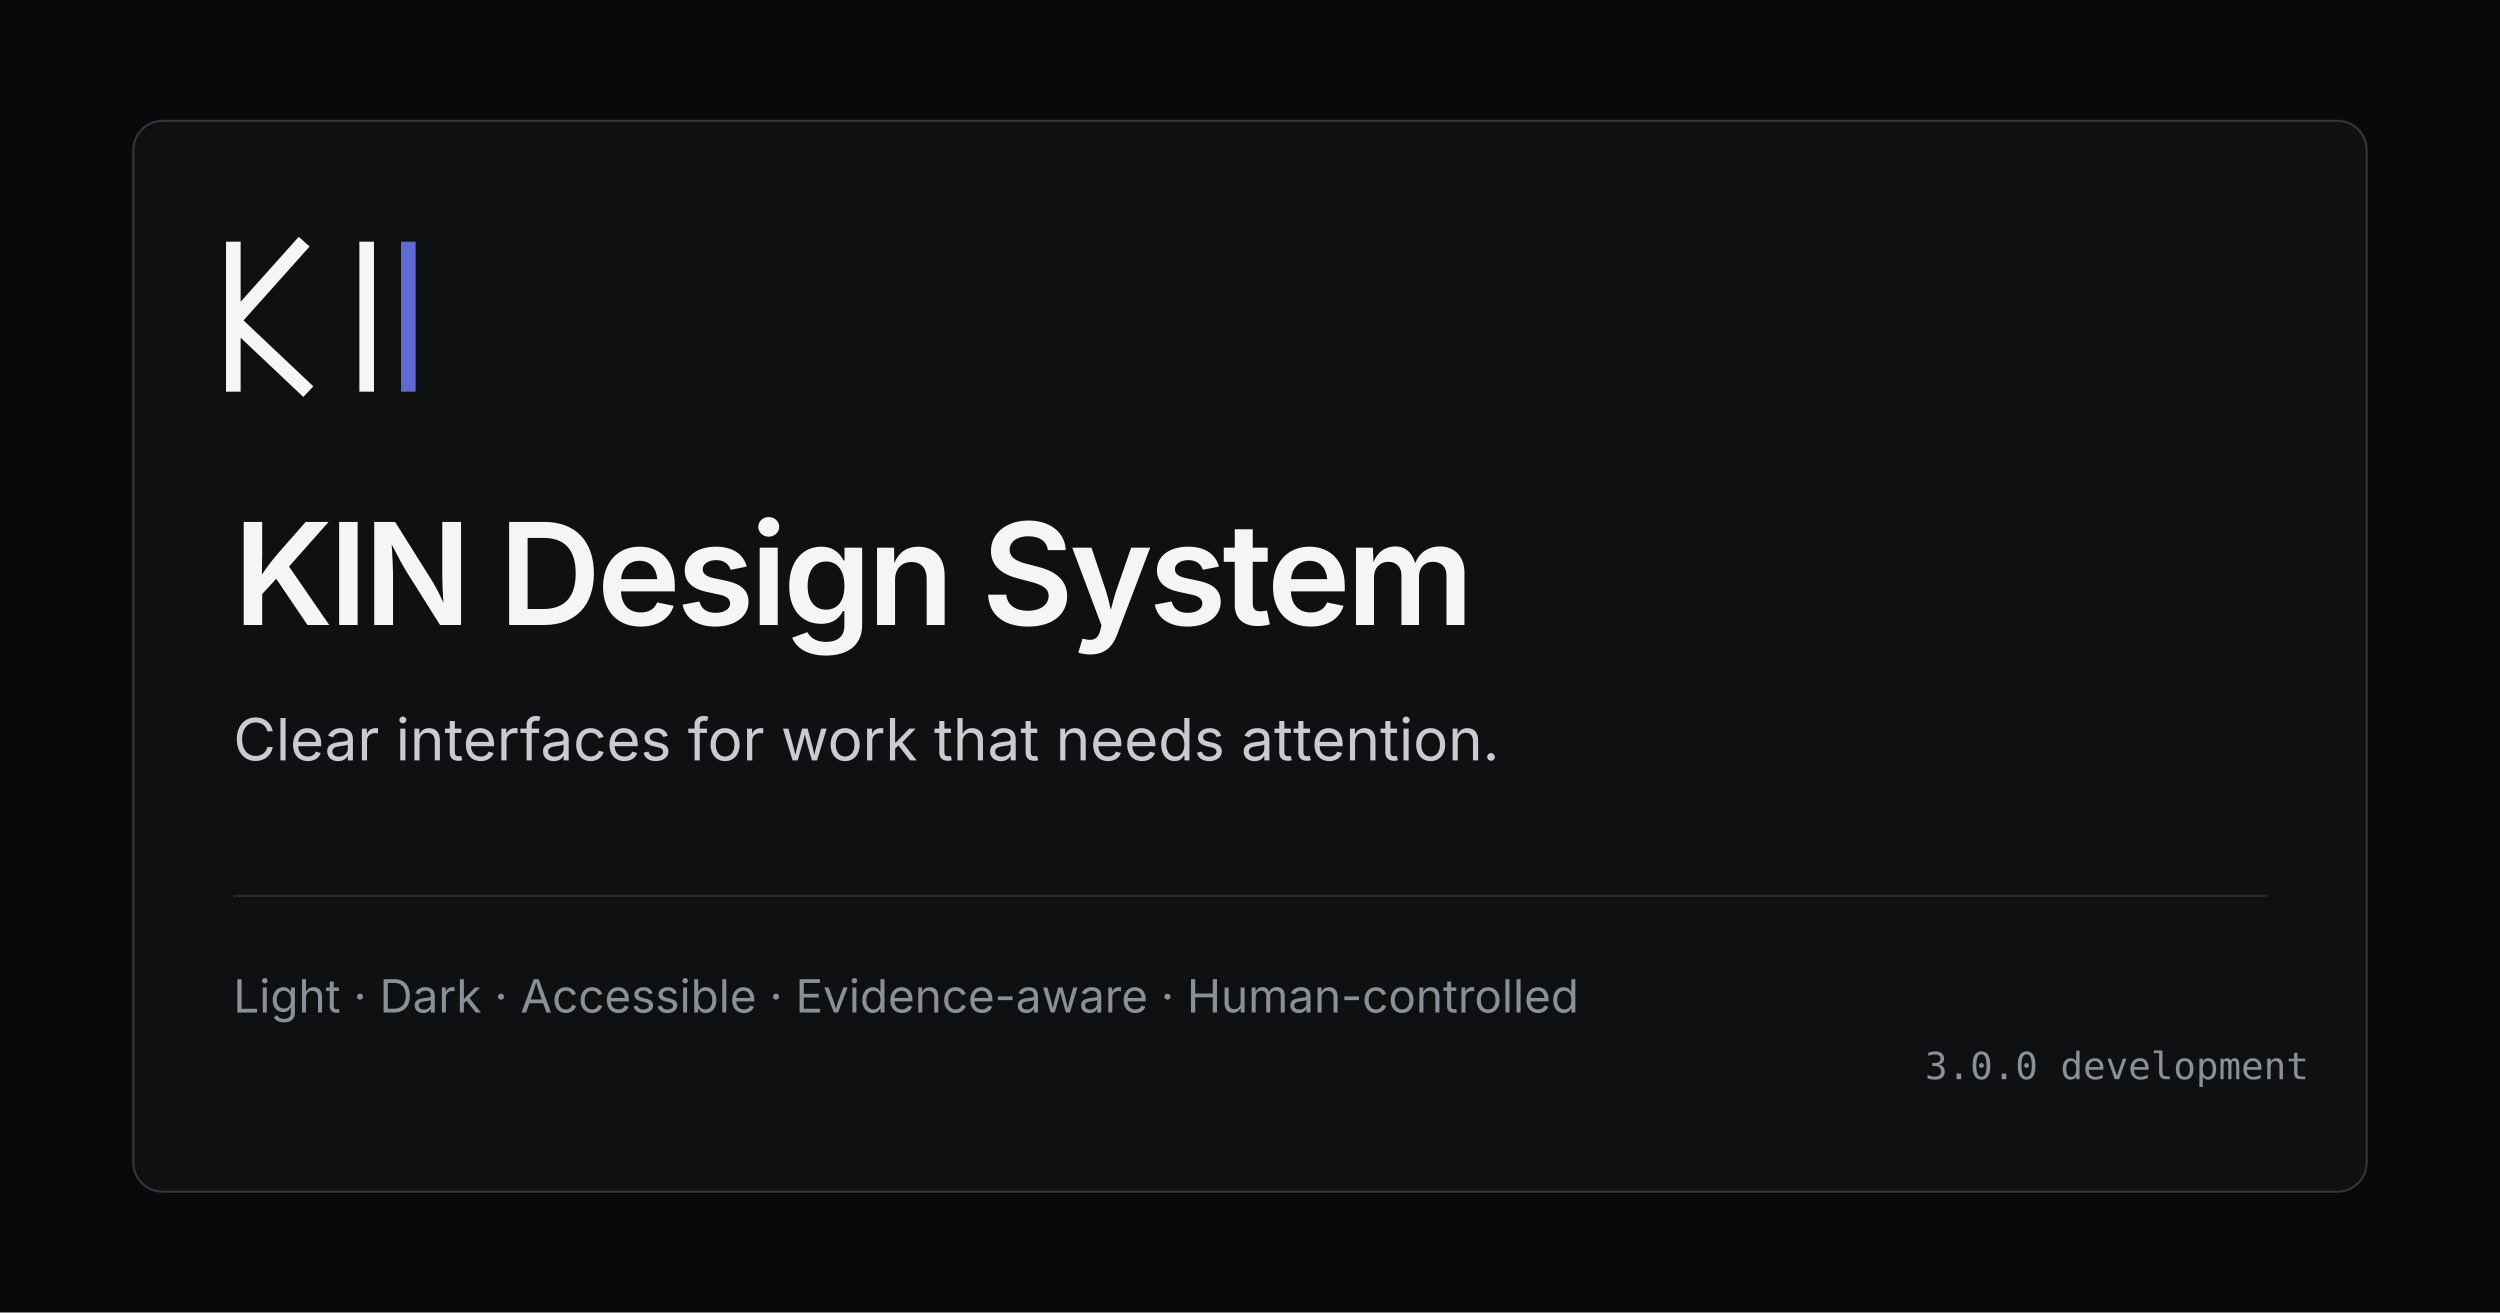
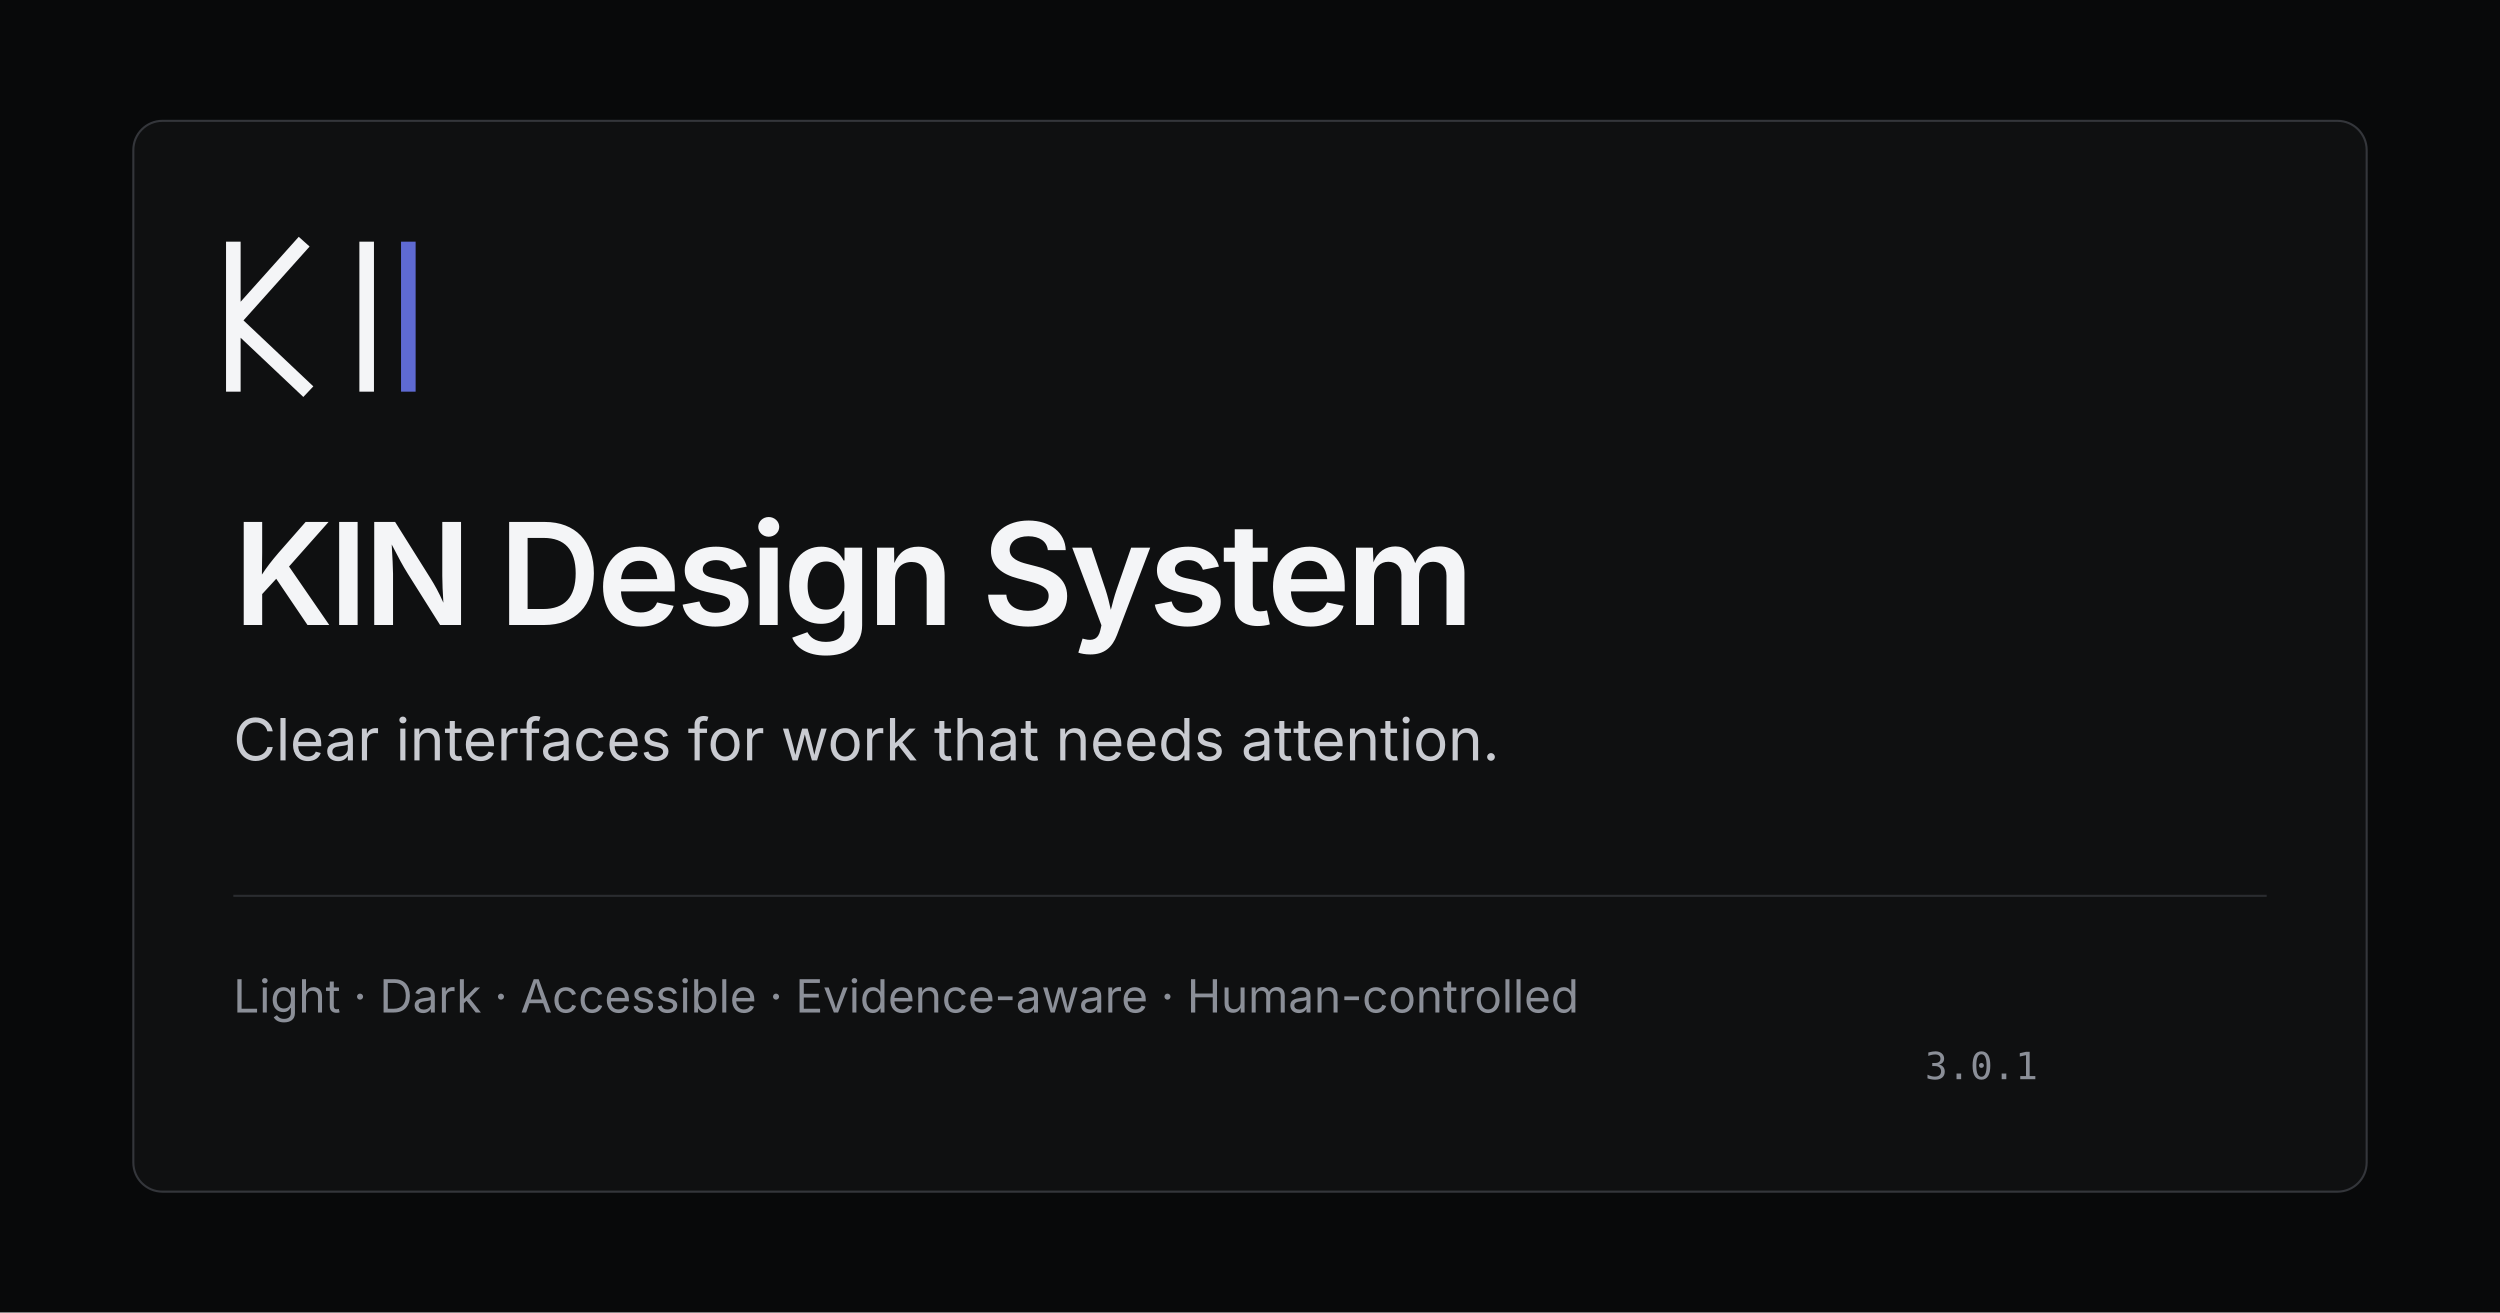
<svg xmlns="http://www.w3.org/2000/svg" width="1200" height="630" viewBox="0 0 1200 630" role="img" aria-labelledby="title desc">
  <rect width="1200" height="630" fill="#08090a" />
  <rect x="64" y="58" width="1072" height="514" rx="14" fill="#0f1011" stroke="#34363b" />
  <path d="M112 116v72m0-34 34-38m-34 38 36 34m28-72v72" fill="none" stroke="#f4f5f7" stroke-width="7" />
  <path d="M196 116v72" stroke="#5e6ad2" stroke-width="7" />
  <text x="112" y="300" fill="#f4f5f7" font-family="Inter,Arial,sans-serif" font-size="68" font-weight="600" letter-spacing="-2">KIN Design System</text>
  <text x="112" y="365" fill="#c9cbd1" font-family="Inter,Arial,sans-serif" font-size="28">Clear interfaces for work that needs attention.</text>
  <line x1="112" y1="430" x2="1088" y2="430" stroke="#2a2c30" />
  <text x="112" y="486" fill="#8b8f98" font-family="Inter,Arial,sans-serif" font-size="22">Light · Dark · Accessible · Evidence-aware · Human-controlled</text>
-   <text x="924" y="518" fill="#8b8f98" font-family="ui-monospace,monospace" font-size="18">3.0.0 development</text>
+   <text x="924" y="518" fill="#8b8f98" font-family="ui-monospace,monospace" font-size="18">3.0.1</text>
</svg>
